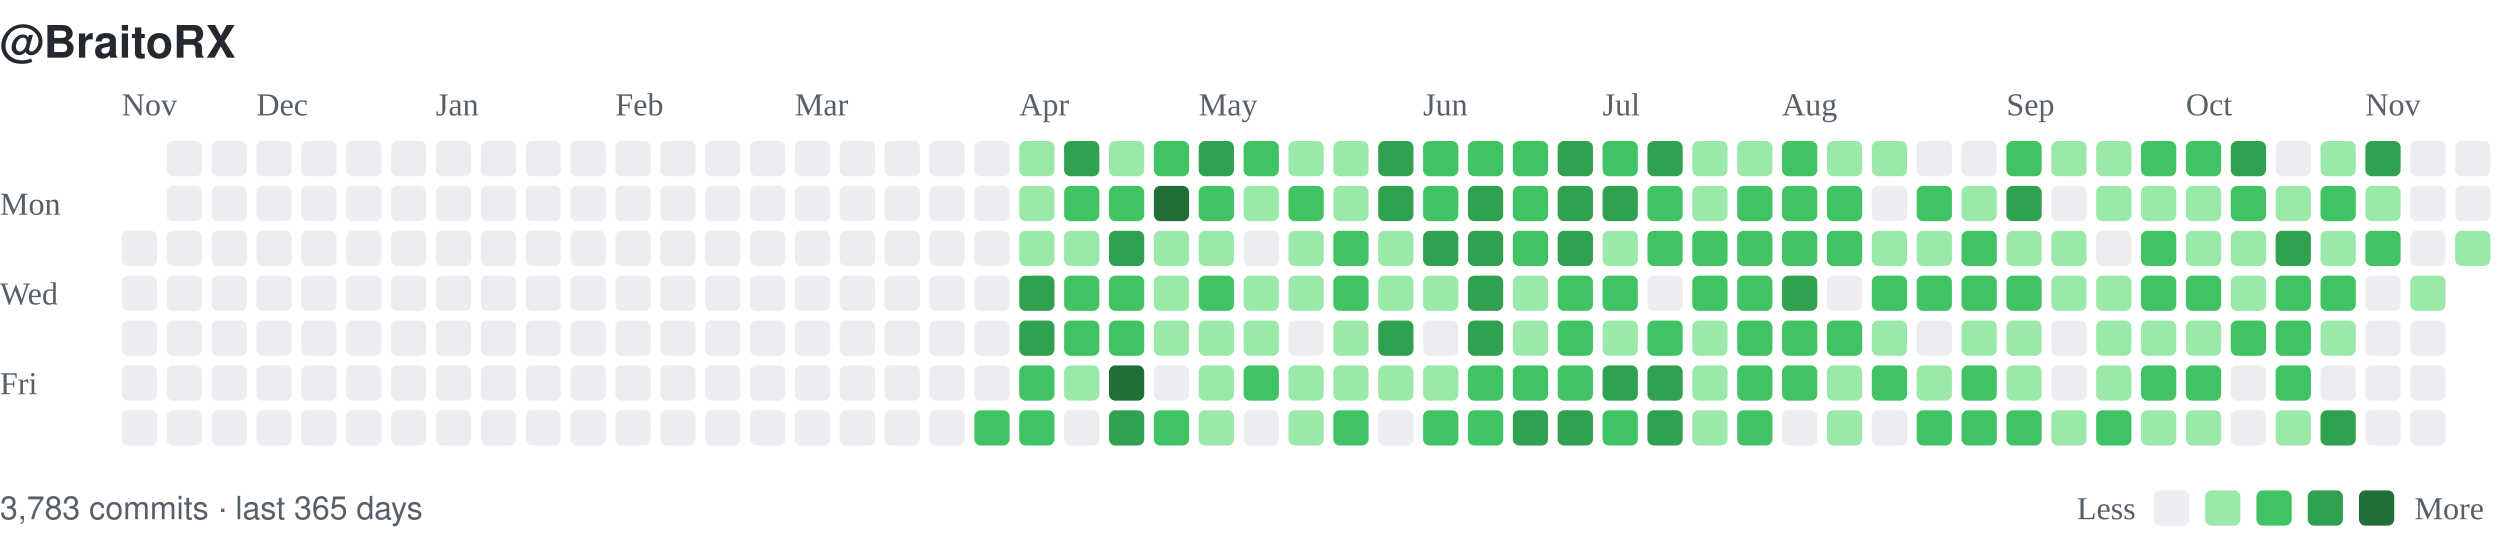
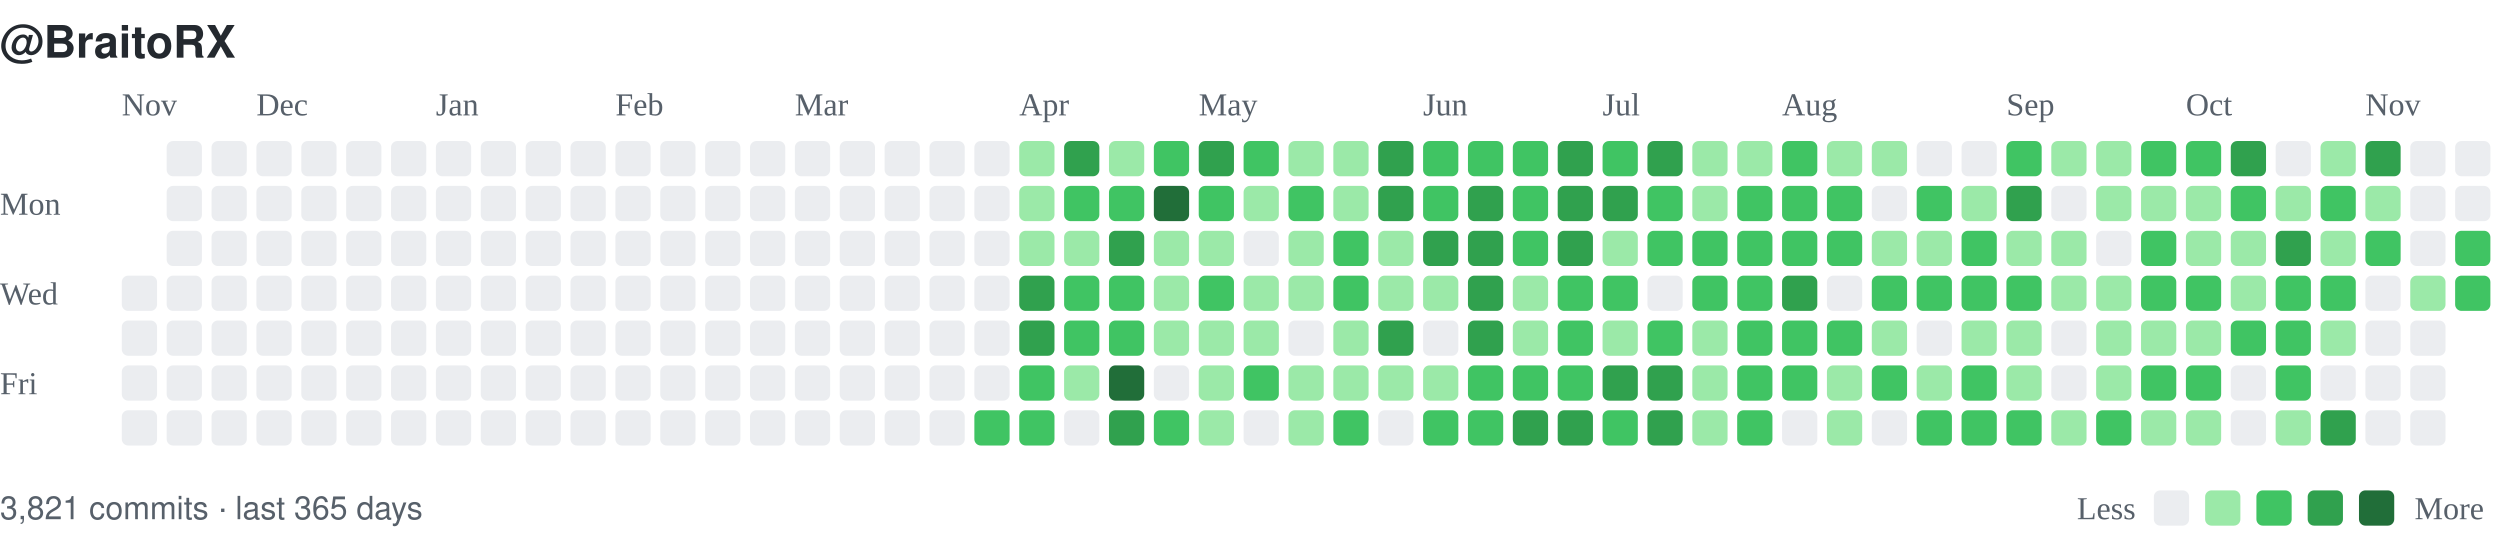
<svg xmlns="http://www.w3.org/2000/svg" width="780" height="170" viewBox="0 0 780 170" role="img">
  <text x="0" y="18" font-size="14" font-weight="600" fill="#24292f" font-family="ui-sans-serif,-apple-system,Segoe UI,Helvetica,Arial,sans-serif">@BraitoRX</text>
  <text x="0" y="67" font-size="10" fill="#57606a">Mon</text>
  <text x="0" y="95" font-size="10" fill="#57606a">Wed</text>
  <text x="0" y="123" font-size="10" fill="#57606a">Fri</text>
  <text x="38" y="36" font-size="10" fill="#57606a">Nov</text>
-   <rect x="38" y="72" width="11" height="11" rx="2" fill="#ebedf0" />
  <rect x="38" y="86" width="11" height="11" rx="2" fill="#ebedf0" />
  <rect x="38" y="100" width="11" height="11" rx="2" fill="#ebedf0" />
  <rect x="38" y="114" width="11" height="11" rx="2" fill="#ebedf0" />
  <rect x="38" y="128" width="11" height="11" rx="2" fill="#ebedf0" />
  <rect x="52" y="44" width="11" height="11" rx="2" fill="#ebedf0" />
  <rect x="52" y="58" width="11" height="11" rx="2" fill="#ebedf0" />
  <rect x="52" y="72" width="11" height="11" rx="2" fill="#ebedf0" />
  <rect x="52" y="86" width="11" height="11" rx="2" fill="#ebedf0" />
  <rect x="52" y="100" width="11" height="11" rx="2" fill="#ebedf0" />
  <rect x="52" y="114" width="11" height="11" rx="2" fill="#ebedf0" />
  <rect x="52" y="128" width="11" height="11" rx="2" fill="#ebedf0" />
  <rect x="66" y="44" width="11" height="11" rx="2" fill="#ebedf0" />
  <rect x="66" y="58" width="11" height="11" rx="2" fill="#ebedf0" />
  <rect x="66" y="72" width="11" height="11" rx="2" fill="#ebedf0" />
  <rect x="66" y="86" width="11" height="11" rx="2" fill="#ebedf0" />
  <rect x="66" y="100" width="11" height="11" rx="2" fill="#ebedf0" />
  <rect x="66" y="114" width="11" height="11" rx="2" fill="#ebedf0" />
  <rect x="66" y="128" width="11" height="11" rx="2" fill="#ebedf0" />
  <text x="80" y="36" font-size="10" fill="#57606a">Dec</text>
  <rect x="80" y="44" width="11" height="11" rx="2" fill="#ebedf0" />
  <rect x="80" y="58" width="11" height="11" rx="2" fill="#ebedf0" />
  <rect x="80" y="72" width="11" height="11" rx="2" fill="#ebedf0" />
  <rect x="80" y="86" width="11" height="11" rx="2" fill="#ebedf0" />
  <rect x="80" y="100" width="11" height="11" rx="2" fill="#ebedf0" />
  <rect x="80" y="114" width="11" height="11" rx="2" fill="#ebedf0" />
  <rect x="80" y="128" width="11" height="11" rx="2" fill="#ebedf0" />
  <rect x="94" y="44" width="11" height="11" rx="2" fill="#ebedf0" />
  <rect x="94" y="58" width="11" height="11" rx="2" fill="#ebedf0" />
  <rect x="94" y="72" width="11" height="11" rx="2" fill="#ebedf0" />
  <rect x="94" y="86" width="11" height="11" rx="2" fill="#ebedf0" />
  <rect x="94" y="100" width="11" height="11" rx="2" fill="#ebedf0" />
  <rect x="94" y="114" width="11" height="11" rx="2" fill="#ebedf0" />
  <rect x="94" y="128" width="11" height="11" rx="2" fill="#ebedf0" />
  <rect x="108" y="44" width="11" height="11" rx="2" fill="#ebedf0" />
  <rect x="108" y="58" width="11" height="11" rx="2" fill="#ebedf0" />
  <rect x="108" y="72" width="11" height="11" rx="2" fill="#ebedf0" />
  <rect x="108" y="86" width="11" height="11" rx="2" fill="#ebedf0" />
  <rect x="108" y="100" width="11" height="11" rx="2" fill="#ebedf0" />
  <rect x="108" y="114" width="11" height="11" rx="2" fill="#ebedf0" />
  <rect x="108" y="128" width="11" height="11" rx="2" fill="#ebedf0" />
  <rect x="122" y="44" width="11" height="11" rx="2" fill="#ebedf0" />
  <rect x="122" y="58" width="11" height="11" rx="2" fill="#ebedf0" />
  <rect x="122" y="72" width="11" height="11" rx="2" fill="#ebedf0" />
  <rect x="122" y="86" width="11" height="11" rx="2" fill="#ebedf0" />
  <rect x="122" y="100" width="11" height="11" rx="2" fill="#ebedf0" />
  <rect x="122" y="114" width="11" height="11" rx="2" fill="#ebedf0" />
  <rect x="122" y="128" width="11" height="11" rx="2" fill="#ebedf0" />
  <text x="136" y="36" font-size="10" fill="#57606a">Jan</text>
  <rect x="136" y="44" width="11" height="11" rx="2" fill="#ebedf0" />
  <rect x="136" y="58" width="11" height="11" rx="2" fill="#ebedf0" />
  <rect x="136" y="72" width="11" height="11" rx="2" fill="#ebedf0" />
  <rect x="136" y="86" width="11" height="11" rx="2" fill="#ebedf0" />
  <rect x="136" y="100" width="11" height="11" rx="2" fill="#ebedf0" />
  <rect x="136" y="114" width="11" height="11" rx="2" fill="#ebedf0" />
  <rect x="136" y="128" width="11" height="11" rx="2" fill="#ebedf0" />
  <rect x="150" y="44" width="11" height="11" rx="2" fill="#ebedf0" />
  <rect x="150" y="58" width="11" height="11" rx="2" fill="#ebedf0" />
  <rect x="150" y="72" width="11" height="11" rx="2" fill="#ebedf0" />
  <rect x="150" y="86" width="11" height="11" rx="2" fill="#ebedf0" />
  <rect x="150" y="100" width="11" height="11" rx="2" fill="#ebedf0" />
  <rect x="150" y="114" width="11" height="11" rx="2" fill="#ebedf0" />
  <rect x="150" y="128" width="11" height="11" rx="2" fill="#ebedf0" />
  <rect x="164" y="44" width="11" height="11" rx="2" fill="#ebedf0" />
  <rect x="164" y="58" width="11" height="11" rx="2" fill="#ebedf0" />
  <rect x="164" y="72" width="11" height="11" rx="2" fill="#ebedf0" />
  <rect x="164" y="86" width="11" height="11" rx="2" fill="#ebedf0" />
  <rect x="164" y="100" width="11" height="11" rx="2" fill="#ebedf0" />
  <rect x="164" y="114" width="11" height="11" rx="2" fill="#ebedf0" />
  <rect x="164" y="128" width="11" height="11" rx="2" fill="#ebedf0" />
  <rect x="178" y="44" width="11" height="11" rx="2" fill="#ebedf0" />
  <rect x="178" y="58" width="11" height="11" rx="2" fill="#ebedf0" />
  <rect x="178" y="72" width="11" height="11" rx="2" fill="#ebedf0" />
  <rect x="178" y="86" width="11" height="11" rx="2" fill="#ebedf0" />
  <rect x="178" y="100" width="11" height="11" rx="2" fill="#ebedf0" />
  <rect x="178" y="114" width="11" height="11" rx="2" fill="#ebedf0" />
  <rect x="178" y="128" width="11" height="11" rx="2" fill="#ebedf0" />
  <text x="192" y="36" font-size="10" fill="#57606a">Feb</text>
  <rect x="192" y="44" width="11" height="11" rx="2" fill="#ebedf0" />
  <rect x="192" y="58" width="11" height="11" rx="2" fill="#ebedf0" />
  <rect x="192" y="72" width="11" height="11" rx="2" fill="#ebedf0" />
  <rect x="192" y="86" width="11" height="11" rx="2" fill="#ebedf0" />
  <rect x="192" y="100" width="11" height="11" rx="2" fill="#ebedf0" />
  <rect x="192" y="114" width="11" height="11" rx="2" fill="#ebedf0" />
  <rect x="192" y="128" width="11" height="11" rx="2" fill="#ebedf0" />
  <rect x="206" y="44" width="11" height="11" rx="2" fill="#ebedf0" />
  <rect x="206" y="58" width="11" height="11" rx="2" fill="#ebedf0" />
  <rect x="206" y="72" width="11" height="11" rx="2" fill="#ebedf0" />
  <rect x="206" y="86" width="11" height="11" rx="2" fill="#ebedf0" />
  <rect x="206" y="100" width="11" height="11" rx="2" fill="#ebedf0" />
  <rect x="206" y="114" width="11" height="11" rx="2" fill="#ebedf0" />
  <rect x="206" y="128" width="11" height="11" rx="2" fill="#ebedf0" />
  <rect x="220" y="44" width="11" height="11" rx="2" fill="#ebedf0" />
  <rect x="220" y="58" width="11" height="11" rx="2" fill="#ebedf0" />
  <rect x="220" y="72" width="11" height="11" rx="2" fill="#ebedf0" />
  <rect x="220" y="86" width="11" height="11" rx="2" fill="#ebedf0" />
  <rect x="220" y="100" width="11" height="11" rx="2" fill="#ebedf0" />
  <rect x="220" y="114" width="11" height="11" rx="2" fill="#ebedf0" />
  <rect x="220" y="128" width="11" height="11" rx="2" fill="#ebedf0" />
  <rect x="234" y="44" width="11" height="11" rx="2" fill="#ebedf0" />
  <rect x="234" y="58" width="11" height="11" rx="2" fill="#ebedf0" />
  <rect x="234" y="72" width="11" height="11" rx="2" fill="#ebedf0" />
  <rect x="234" y="86" width="11" height="11" rx="2" fill="#ebedf0" />
  <rect x="234" y="100" width="11" height="11" rx="2" fill="#ebedf0" />
  <rect x="234" y="114" width="11" height="11" rx="2" fill="#ebedf0" />
  <rect x="234" y="128" width="11" height="11" rx="2" fill="#ebedf0" />
  <text x="248" y="36" font-size="10" fill="#57606a">Mar</text>
  <rect x="248" y="44" width="11" height="11" rx="2" fill="#ebedf0" />
  <rect x="248" y="58" width="11" height="11" rx="2" fill="#ebedf0" />
  <rect x="248" y="72" width="11" height="11" rx="2" fill="#ebedf0" />
  <rect x="248" y="86" width="11" height="11" rx="2" fill="#ebedf0" />
  <rect x="248" y="100" width="11" height="11" rx="2" fill="#ebedf0" />
  <rect x="248" y="114" width="11" height="11" rx="2" fill="#ebedf0" />
  <rect x="248" y="128" width="11" height="11" rx="2" fill="#ebedf0" />
  <rect x="262" y="44" width="11" height="11" rx="2" fill="#ebedf0" />
  <rect x="262" y="58" width="11" height="11" rx="2" fill="#ebedf0" />
  <rect x="262" y="72" width="11" height="11" rx="2" fill="#ebedf0" />
  <rect x="262" y="86" width="11" height="11" rx="2" fill="#ebedf0" />
  <rect x="262" y="100" width="11" height="11" rx="2" fill="#ebedf0" />
  <rect x="262" y="114" width="11" height="11" rx="2" fill="#ebedf0" />
  <rect x="262" y="128" width="11" height="11" rx="2" fill="#ebedf0" />
  <rect x="276" y="44" width="11" height="11" rx="2" fill="#ebedf0" />
  <rect x="276" y="58" width="11" height="11" rx="2" fill="#ebedf0" />
  <rect x="276" y="72" width="11" height="11" rx="2" fill="#ebedf0" />
  <rect x="276" y="86" width="11" height="11" rx="2" fill="#ebedf0" />
  <rect x="276" y="100" width="11" height="11" rx="2" fill="#ebedf0" />
  <rect x="276" y="114" width="11" height="11" rx="2" fill="#ebedf0" />
  <rect x="276" y="128" width="11" height="11" rx="2" fill="#ebedf0" />
  <rect x="290" y="44" width="11" height="11" rx="2" fill="#ebedf0" />
  <rect x="290" y="58" width="11" height="11" rx="2" fill="#ebedf0" />
  <rect x="290" y="72" width="11" height="11" rx="2" fill="#ebedf0" />
  <rect x="290" y="86" width="11" height="11" rx="2" fill="#ebedf0" />
  <rect x="290" y="100" width="11" height="11" rx="2" fill="#ebedf0" />
  <rect x="290" y="114" width="11" height="11" rx="2" fill="#ebedf0" />
  <rect x="290" y="128" width="11" height="11" rx="2" fill="#ebedf0" />
  <rect x="304" y="44" width="11" height="11" rx="2" fill="#ebedf0" />
  <rect x="304" y="58" width="11" height="11" rx="2" fill="#ebedf0" />
  <rect x="304" y="72" width="11" height="11" rx="2" fill="#ebedf0" />
  <rect x="304" y="86" width="11" height="11" rx="2" fill="#ebedf0" />
  <rect x="304" y="100" width="11" height="11" rx="2" fill="#ebedf0" />
  <rect x="304" y="114" width="11" height="11" rx="2" fill="#ebedf0" />
  <rect x="304" y="128" width="11" height="11" rx="2" fill="#40c463" />
  <text x="318" y="36" font-size="10" fill="#57606a">Apr</text>
  <rect x="318" y="44" width="11" height="11" rx="2" fill="#9be9a8" />
  <rect x="318" y="58" width="11" height="11" rx="2" fill="#9be9a8" />
  <rect x="318" y="72" width="11" height="11" rx="2" fill="#9be9a8" />
  <rect x="318" y="86" width="11" height="11" rx="2" fill="#30a14e" />
  <rect x="318" y="100" width="11" height="11" rx="2" fill="#30a14e" />
  <rect x="318" y="114" width="11" height="11" rx="2" fill="#40c463" />
  <rect x="318" y="128" width="11" height="11" rx="2" fill="#40c463" />
  <rect x="332" y="44" width="11" height="11" rx="2" fill="#30a14e" />
  <rect x="332" y="58" width="11" height="11" rx="2" fill="#40c463" />
  <rect x="332" y="72" width="11" height="11" rx="2" fill="#9be9a8" />
  <rect x="332" y="86" width="11" height="11" rx="2" fill="#40c463" />
  <rect x="332" y="100" width="11" height="11" rx="2" fill="#40c463" />
  <rect x="332" y="114" width="11" height="11" rx="2" fill="#9be9a8" />
  <rect x="332" y="128" width="11" height="11" rx="2" fill="#ebedf0" />
  <rect x="346" y="44" width="11" height="11" rx="2" fill="#9be9a8" />
  <rect x="346" y="58" width="11" height="11" rx="2" fill="#40c463" />
  <rect x="346" y="72" width="11" height="11" rx="2" fill="#30a14e" />
  <rect x="346" y="86" width="11" height="11" rx="2" fill="#40c463" />
  <rect x="346" y="100" width="11" height="11" rx="2" fill="#40c463" />
  <rect x="346" y="114" width="11" height="11" rx="2" fill="#216e39" />
  <rect x="346" y="128" width="11" height="11" rx="2" fill="#30a14e" />
  <rect x="360" y="44" width="11" height="11" rx="2" fill="#40c463" />
  <rect x="360" y="58" width="11" height="11" rx="2" fill="#216e39" />
  <rect x="360" y="72" width="11" height="11" rx="2" fill="#9be9a8" />
  <rect x="360" y="86" width="11" height="11" rx="2" fill="#9be9a8" />
  <rect x="360" y="100" width="11" height="11" rx="2" fill="#9be9a8" />
  <rect x="360" y="114" width="11" height="11" rx="2" fill="#ebedf0" />
  <rect x="360" y="128" width="11" height="11" rx="2" fill="#40c463" />
  <text x="374" y="36" font-size="10" fill="#57606a">May</text>
  <rect x="374" y="44" width="11" height="11" rx="2" fill="#30a14e" />
  <rect x="374" y="58" width="11" height="11" rx="2" fill="#40c463" />
  <rect x="374" y="72" width="11" height="11" rx="2" fill="#9be9a8" />
  <rect x="374" y="86" width="11" height="11" rx="2" fill="#40c463" />
  <rect x="374" y="100" width="11" height="11" rx="2" fill="#9be9a8" />
  <rect x="374" y="114" width="11" height="11" rx="2" fill="#9be9a8" />
  <rect x="374" y="128" width="11" height="11" rx="2" fill="#9be9a8" />
  <rect x="388" y="44" width="11" height="11" rx="2" fill="#40c463" />
  <rect x="388" y="58" width="11" height="11" rx="2" fill="#9be9a8" />
  <rect x="388" y="72" width="11" height="11" rx="2" fill="#ebedf0" />
  <rect x="388" y="86" width="11" height="11" rx="2" fill="#9be9a8" />
  <rect x="388" y="100" width="11" height="11" rx="2" fill="#9be9a8" />
  <rect x="388" y="114" width="11" height="11" rx="2" fill="#40c463" />
  <rect x="388" y="128" width="11" height="11" rx="2" fill="#ebedf0" />
  <rect x="402" y="44" width="11" height="11" rx="2" fill="#9be9a8" />
  <rect x="402" y="58" width="11" height="11" rx="2" fill="#40c463" />
  <rect x="402" y="72" width="11" height="11" rx="2" fill="#9be9a8" />
  <rect x="402" y="86" width="11" height="11" rx="2" fill="#9be9a8" />
  <rect x="402" y="100" width="11" height="11" rx="2" fill="#ebedf0" />
  <rect x="402" y="114" width="11" height="11" rx="2" fill="#9be9a8" />
  <rect x="402" y="128" width="11" height="11" rx="2" fill="#9be9a8" />
  <rect x="416" y="44" width="11" height="11" rx="2" fill="#9be9a8" />
  <rect x="416" y="58" width="11" height="11" rx="2" fill="#9be9a8" />
  <rect x="416" y="72" width="11" height="11" rx="2" fill="#40c463" />
  <rect x="416" y="86" width="11" height="11" rx="2" fill="#40c463" />
  <rect x="416" y="100" width="11" height="11" rx="2" fill="#9be9a8" />
  <rect x="416" y="114" width="11" height="11" rx="2" fill="#9be9a8" />
  <rect x="416" y="128" width="11" height="11" rx="2" fill="#40c463" />
  <rect x="430" y="44" width="11" height="11" rx="2" fill="#30a14e" />
  <rect x="430" y="58" width="11" height="11" rx="2" fill="#30a14e" />
  <rect x="430" y="72" width="11" height="11" rx="2" fill="#9be9a8" />
  <rect x="430" y="86" width="11" height="11" rx="2" fill="#9be9a8" />
  <rect x="430" y="100" width="11" height="11" rx="2" fill="#30a14e" />
  <rect x="430" y="114" width="11" height="11" rx="2" fill="#9be9a8" />
  <rect x="430" y="128" width="11" height="11" rx="2" fill="#ebedf0" />
  <text x="444" y="36" font-size="10" fill="#57606a">Jun</text>
  <rect x="444" y="44" width="11" height="11" rx="2" fill="#40c463" />
  <rect x="444" y="58" width="11" height="11" rx="2" fill="#40c463" />
  <rect x="444" y="72" width="11" height="11" rx="2" fill="#30a14e" />
  <rect x="444" y="86" width="11" height="11" rx="2" fill="#9be9a8" />
  <rect x="444" y="100" width="11" height="11" rx="2" fill="#ebedf0" />
  <rect x="444" y="114" width="11" height="11" rx="2" fill="#9be9a8" />
  <rect x="444" y="128" width="11" height="11" rx="2" fill="#40c463" />
  <rect x="458" y="44" width="11" height="11" rx="2" fill="#40c463" />
  <rect x="458" y="58" width="11" height="11" rx="2" fill="#30a14e" />
  <rect x="458" y="72" width="11" height="11" rx="2" fill="#30a14e" />
  <rect x="458" y="86" width="11" height="11" rx="2" fill="#30a14e" />
  <rect x="458" y="100" width="11" height="11" rx="2" fill="#30a14e" />
  <rect x="458" y="114" width="11" height="11" rx="2" fill="#40c463" />
  <rect x="458" y="128" width="11" height="11" rx="2" fill="#40c463" />
  <rect x="472" y="44" width="11" height="11" rx="2" fill="#40c463" />
  <rect x="472" y="58" width="11" height="11" rx="2" fill="#40c463" />
  <rect x="472" y="72" width="11" height="11" rx="2" fill="#40c463" />
  <rect x="472" y="86" width="11" height="11" rx="2" fill="#9be9a8" />
  <rect x="472" y="100" width="11" height="11" rx="2" fill="#9be9a8" />
  <rect x="472" y="114" width="11" height="11" rx="2" fill="#40c463" />
  <rect x="472" y="128" width="11" height="11" rx="2" fill="#30a14e" />
  <rect x="486" y="44" width="11" height="11" rx="2" fill="#30a14e" />
  <rect x="486" y="58" width="11" height="11" rx="2" fill="#30a14e" />
  <rect x="486" y="72" width="11" height="11" rx="2" fill="#30a14e" />
  <rect x="486" y="86" width="11" height="11" rx="2" fill="#40c463" />
  <rect x="486" y="100" width="11" height="11" rx="2" fill="#40c463" />
  <rect x="486" y="114" width="11" height="11" rx="2" fill="#40c463" />
  <rect x="486" y="128" width="11" height="11" rx="2" fill="#30a14e" />
  <text x="500" y="36" font-size="10" fill="#57606a">Jul</text>
  <rect x="500" y="44" width="11" height="11" rx="2" fill="#40c463" />
  <rect x="500" y="58" width="11" height="11" rx="2" fill="#30a14e" />
  <rect x="500" y="72" width="11" height="11" rx="2" fill="#9be9a8" />
  <rect x="500" y="86" width="11" height="11" rx="2" fill="#40c463" />
  <rect x="500" y="100" width="11" height="11" rx="2" fill="#9be9a8" />
  <rect x="500" y="114" width="11" height="11" rx="2" fill="#30a14e" />
  <rect x="500" y="128" width="11" height="11" rx="2" fill="#40c463" />
  <rect x="514" y="44" width="11" height="11" rx="2" fill="#30a14e" />
  <rect x="514" y="58" width="11" height="11" rx="2" fill="#40c463" />
  <rect x="514" y="72" width="11" height="11" rx="2" fill="#40c463" />
  <rect x="514" y="86" width="11" height="11" rx="2" fill="#ebedf0" />
  <rect x="514" y="100" width="11" height="11" rx="2" fill="#40c463" />
  <rect x="514" y="114" width="11" height="11" rx="2" fill="#30a14e" />
  <rect x="514" y="128" width="11" height="11" rx="2" fill="#30a14e" />
  <rect x="528" y="44" width="11" height="11" rx="2" fill="#9be9a8" />
  <rect x="528" y="58" width="11" height="11" rx="2" fill="#9be9a8" />
  <rect x="528" y="72" width="11" height="11" rx="2" fill="#40c463" />
  <rect x="528" y="86" width="11" height="11" rx="2" fill="#40c463" />
  <rect x="528" y="100" width="11" height="11" rx="2" fill="#9be9a8" />
  <rect x="528" y="114" width="11" height="11" rx="2" fill="#9be9a8" />
  <rect x="528" y="128" width="11" height="11" rx="2" fill="#9be9a8" />
  <rect x="542" y="44" width="11" height="11" rx="2" fill="#9be9a8" />
  <rect x="542" y="58" width="11" height="11" rx="2" fill="#40c463" />
  <rect x="542" y="72" width="11" height="11" rx="2" fill="#40c463" />
  <rect x="542" y="86" width="11" height="11" rx="2" fill="#40c463" />
  <rect x="542" y="100" width="11" height="11" rx="2" fill="#40c463" />
  <rect x="542" y="114" width="11" height="11" rx="2" fill="#40c463" />
  <rect x="542" y="128" width="11" height="11" rx="2" fill="#40c463" />
  <text x="556" y="36" font-size="10" fill="#57606a">Aug</text>
  <rect x="556" y="44" width="11" height="11" rx="2" fill="#40c463" />
  <rect x="556" y="58" width="11" height="11" rx="2" fill="#40c463" />
  <rect x="556" y="72" width="11" height="11" rx="2" fill="#40c463" />
  <rect x="556" y="86" width="11" height="11" rx="2" fill="#30a14e" />
  <rect x="556" y="100" width="11" height="11" rx="2" fill="#40c463" />
  <rect x="556" y="114" width="11" height="11" rx="2" fill="#40c463" />
  <rect x="556" y="128" width="11" height="11" rx="2" fill="#ebedf0" />
  <rect x="570" y="44" width="11" height="11" rx="2" fill="#9be9a8" />
  <rect x="570" y="58" width="11" height="11" rx="2" fill="#40c463" />
  <rect x="570" y="72" width="11" height="11" rx="2" fill="#40c463" />
  <rect x="570" y="86" width="11" height="11" rx="2" fill="#ebedf0" />
  <rect x="570" y="100" width="11" height="11" rx="2" fill="#40c463" />
  <rect x="570" y="114" width="11" height="11" rx="2" fill="#9be9a8" />
  <rect x="570" y="128" width="11" height="11" rx="2" fill="#9be9a8" />
  <rect x="584" y="44" width="11" height="11" rx="2" fill="#9be9a8" />
  <rect x="584" y="58" width="11" height="11" rx="2" fill="#ebedf0" />
  <rect x="584" y="72" width="11" height="11" rx="2" fill="#9be9a8" />
  <rect x="584" y="86" width="11" height="11" rx="2" fill="#40c463" />
  <rect x="584" y="100" width="11" height="11" rx="2" fill="#9be9a8" />
  <rect x="584" y="114" width="11" height="11" rx="2" fill="#40c463" />
  <rect x="584" y="128" width="11" height="11" rx="2" fill="#ebedf0" />
  <rect x="598" y="44" width="11" height="11" rx="2" fill="#ebedf0" />
  <rect x="598" y="58" width="11" height="11" rx="2" fill="#40c463" />
  <rect x="598" y="72" width="11" height="11" rx="2" fill="#9be9a8" />
  <rect x="598" y="86" width="11" height="11" rx="2" fill="#40c463" />
  <rect x="598" y="100" width="11" height="11" rx="2" fill="#ebedf0" />
  <rect x="598" y="114" width="11" height="11" rx="2" fill="#9be9a8" />
  <rect x="598" y="128" width="11" height="11" rx="2" fill="#40c463" />
  <rect x="612" y="44" width="11" height="11" rx="2" fill="#ebedf0" />
  <rect x="612" y="58" width="11" height="11" rx="2" fill="#9be9a8" />
  <rect x="612" y="72" width="11" height="11" rx="2" fill="#40c463" />
  <rect x="612" y="86" width="11" height="11" rx="2" fill="#40c463" />
  <rect x="612" y="100" width="11" height="11" rx="2" fill="#9be9a8" />
  <rect x="612" y="114" width="11" height="11" rx="2" fill="#40c463" />
  <rect x="612" y="128" width="11" height="11" rx="2" fill="#40c463" />
  <text x="626" y="36" font-size="10" fill="#57606a">Sep</text>
  <rect x="626" y="44" width="11" height="11" rx="2" fill="#40c463" />
  <rect x="626" y="58" width="11" height="11" rx="2" fill="#30a14e" />
  <rect x="626" y="72" width="11" height="11" rx="2" fill="#9be9a8" />
  <rect x="626" y="86" width="11" height="11" rx="2" fill="#40c463" />
  <rect x="626" y="100" width="11" height="11" rx="2" fill="#9be9a8" />
  <rect x="626" y="114" width="11" height="11" rx="2" fill="#9be9a8" />
  <rect x="626" y="128" width="11" height="11" rx="2" fill="#40c463" />
  <rect x="640" y="44" width="11" height="11" rx="2" fill="#9be9a8" />
  <rect x="640" y="58" width="11" height="11" rx="2" fill="#ebedf0" />
  <rect x="640" y="72" width="11" height="11" rx="2" fill="#9be9a8" />
  <rect x="640" y="86" width="11" height="11" rx="2" fill="#9be9a8" />
  <rect x="640" y="100" width="11" height="11" rx="2" fill="#ebedf0" />
  <rect x="640" y="114" width="11" height="11" rx="2" fill="#ebedf0" />
  <rect x="640" y="128" width="11" height="11" rx="2" fill="#9be9a8" />
  <rect x="654" y="44" width="11" height="11" rx="2" fill="#9be9a8" />
  <rect x="654" y="58" width="11" height="11" rx="2" fill="#9be9a8" />
  <rect x="654" y="72" width="11" height="11" rx="2" fill="#ebedf0" />
  <rect x="654" y="86" width="11" height="11" rx="2" fill="#9be9a8" />
  <rect x="654" y="100" width="11" height="11" rx="2" fill="#9be9a8" />
  <rect x="654" y="114" width="11" height="11" rx="2" fill="#9be9a8" />
  <rect x="654" y="128" width="11" height="11" rx="2" fill="#40c463" />
  <rect x="668" y="44" width="11" height="11" rx="2" fill="#40c463" />
  <rect x="668" y="58" width="11" height="11" rx="2" fill="#9be9a8" />
  <rect x="668" y="72" width="11" height="11" rx="2" fill="#40c463" />
  <rect x="668" y="86" width="11" height="11" rx="2" fill="#40c463" />
  <rect x="668" y="100" width="11" height="11" rx="2" fill="#9be9a8" />
  <rect x="668" y="114" width="11" height="11" rx="2" fill="#40c463" />
  <rect x="668" y="128" width="11" height="11" rx="2" fill="#9be9a8" />
  <text x="682" y="36" font-size="10" fill="#57606a">Oct</text>
  <rect x="682" y="44" width="11" height="11" rx="2" fill="#40c463" />
  <rect x="682" y="58" width="11" height="11" rx="2" fill="#9be9a8" />
  <rect x="682" y="72" width="11" height="11" rx="2" fill="#9be9a8" />
  <rect x="682" y="86" width="11" height="11" rx="2" fill="#40c463" />
  <rect x="682" y="100" width="11" height="11" rx="2" fill="#9be9a8" />
  <rect x="682" y="114" width="11" height="11" rx="2" fill="#40c463" />
  <rect x="682" y="128" width="11" height="11" rx="2" fill="#9be9a8" />
  <rect x="696" y="44" width="11" height="11" rx="2" fill="#30a14e" />
  <rect x="696" y="58" width="11" height="11" rx="2" fill="#40c463" />
  <rect x="696" y="72" width="11" height="11" rx="2" fill="#9be9a8" />
  <rect x="696" y="86" width="11" height="11" rx="2" fill="#9be9a8" />
  <rect x="696" y="100" width="11" height="11" rx="2" fill="#40c463" />
  <rect x="696" y="114" width="11" height="11" rx="2" fill="#ebedf0" />
  <rect x="696" y="128" width="11" height="11" rx="2" fill="#ebedf0" />
  <rect x="710" y="44" width="11" height="11" rx="2" fill="#ebedf0" />
  <rect x="710" y="58" width="11" height="11" rx="2" fill="#9be9a8" />
  <rect x="710" y="72" width="11" height="11" rx="2" fill="#30a14e" />
  <rect x="710" y="86" width="11" height="11" rx="2" fill="#40c463" />
  <rect x="710" y="100" width="11" height="11" rx="2" fill="#40c463" />
  <rect x="710" y="114" width="11" height="11" rx="2" fill="#40c463" />
  <rect x="710" y="128" width="11" height="11" rx="2" fill="#9be9a8" />
  <rect x="724" y="44" width="11" height="11" rx="2" fill="#9be9a8" />
  <rect x="724" y="58" width="11" height="11" rx="2" fill="#40c463" />
  <rect x="724" y="72" width="11" height="11" rx="2" fill="#9be9a8" />
  <rect x="724" y="86" width="11" height="11" rx="2" fill="#40c463" />
  <rect x="724" y="100" width="11" height="11" rx="2" fill="#9be9a8" />
  <rect x="724" y="114" width="11" height="11" rx="2" fill="#ebedf0" />
  <rect x="724" y="128" width="11" height="11" rx="2" fill="#30a14e" />
  <text x="738" y="36" font-size="10" fill="#57606a">Nov</text>
  <rect x="738" y="44" width="11" height="11" rx="2" fill="#30a14e" />
  <rect x="738" y="58" width="11" height="11" rx="2" fill="#9be9a8" />
  <rect x="738" y="72" width="11" height="11" rx="2" fill="#40c463" />
  <rect x="738" y="86" width="11" height="11" rx="2" fill="#ebedf0" />
  <rect x="738" y="100" width="11" height="11" rx="2" fill="#ebedf0" />
  <rect x="738" y="114" width="11" height="11" rx="2" fill="#ebedf0" />
  <rect x="738" y="128" width="11" height="11" rx="2" fill="#ebedf0" />
  <rect x="752" y="44" width="11" height="11" rx="2" fill="#ebedf0" />
  <rect x="752" y="58" width="11" height="11" rx="2" fill="#ebedf0" />
  <rect x="752" y="72" width="11" height="11" rx="2" fill="#ebedf0" />
  <rect x="752" y="86" width="11" height="11" rx="2" fill="#9be9a8" />
  <rect x="752" y="100" width="11" height="11" rx="2" fill="#ebedf0" />
  <rect x="752" y="114" width="11" height="11" rx="2" fill="#ebedf0" />
  <rect x="752" y="128" width="11" height="11" rx="2" fill="#ebedf0" />
  <rect x="766" y="44" width="11" height="11" rx="2" fill="#ebedf0" />
  <rect x="766" y="58" width="11" height="11" rx="2" fill="#ebedf0" />
-   <rect x="766" y="72" width="11" height="11" rx="2" fill="#9be9a8" />
+   <rect x="766" y="72" width="11" height="11" rx="2" fill="#40c463" />
+   <rect x="766" y="86" width="11" height="11" rx="2" fill="#40c463" />
  <text x="648" y="162" font-size="10" fill="#57606a">Less</text>
  <rect x="672" y="153" width="11" height="11" rx="2" fill="#ebedf0" />
  <rect x="688" y="153" width="11" height="11" rx="2" fill="#9be9a8" />
  <rect x="704" y="153" width="11" height="11" rx="2" fill="#40c463" />
  <rect x="720" y="153" width="11" height="11" rx="2" fill="#30a14e" />
  <rect x="736" y="153" width="11" height="11" rx="2" fill="#216e39" />
  <text x="775" y="162" font-size="10" fill="#57606a" text-anchor="end">More</text>
-   <text x="0" y="162" font-size="10" fill="#57606a" font-family="ui-sans-serif,-apple-system,Segoe UI,Helvetica,Arial,sans-serif">3,783 commits · last 365 days</text>
+   <text x="0" y="162" font-size="10" fill="#57606a" font-family="ui-sans-serif,-apple-system,Segoe UI,Helvetica,Arial,sans-serif">3,821 commits · last 365 days</text>
</svg>
